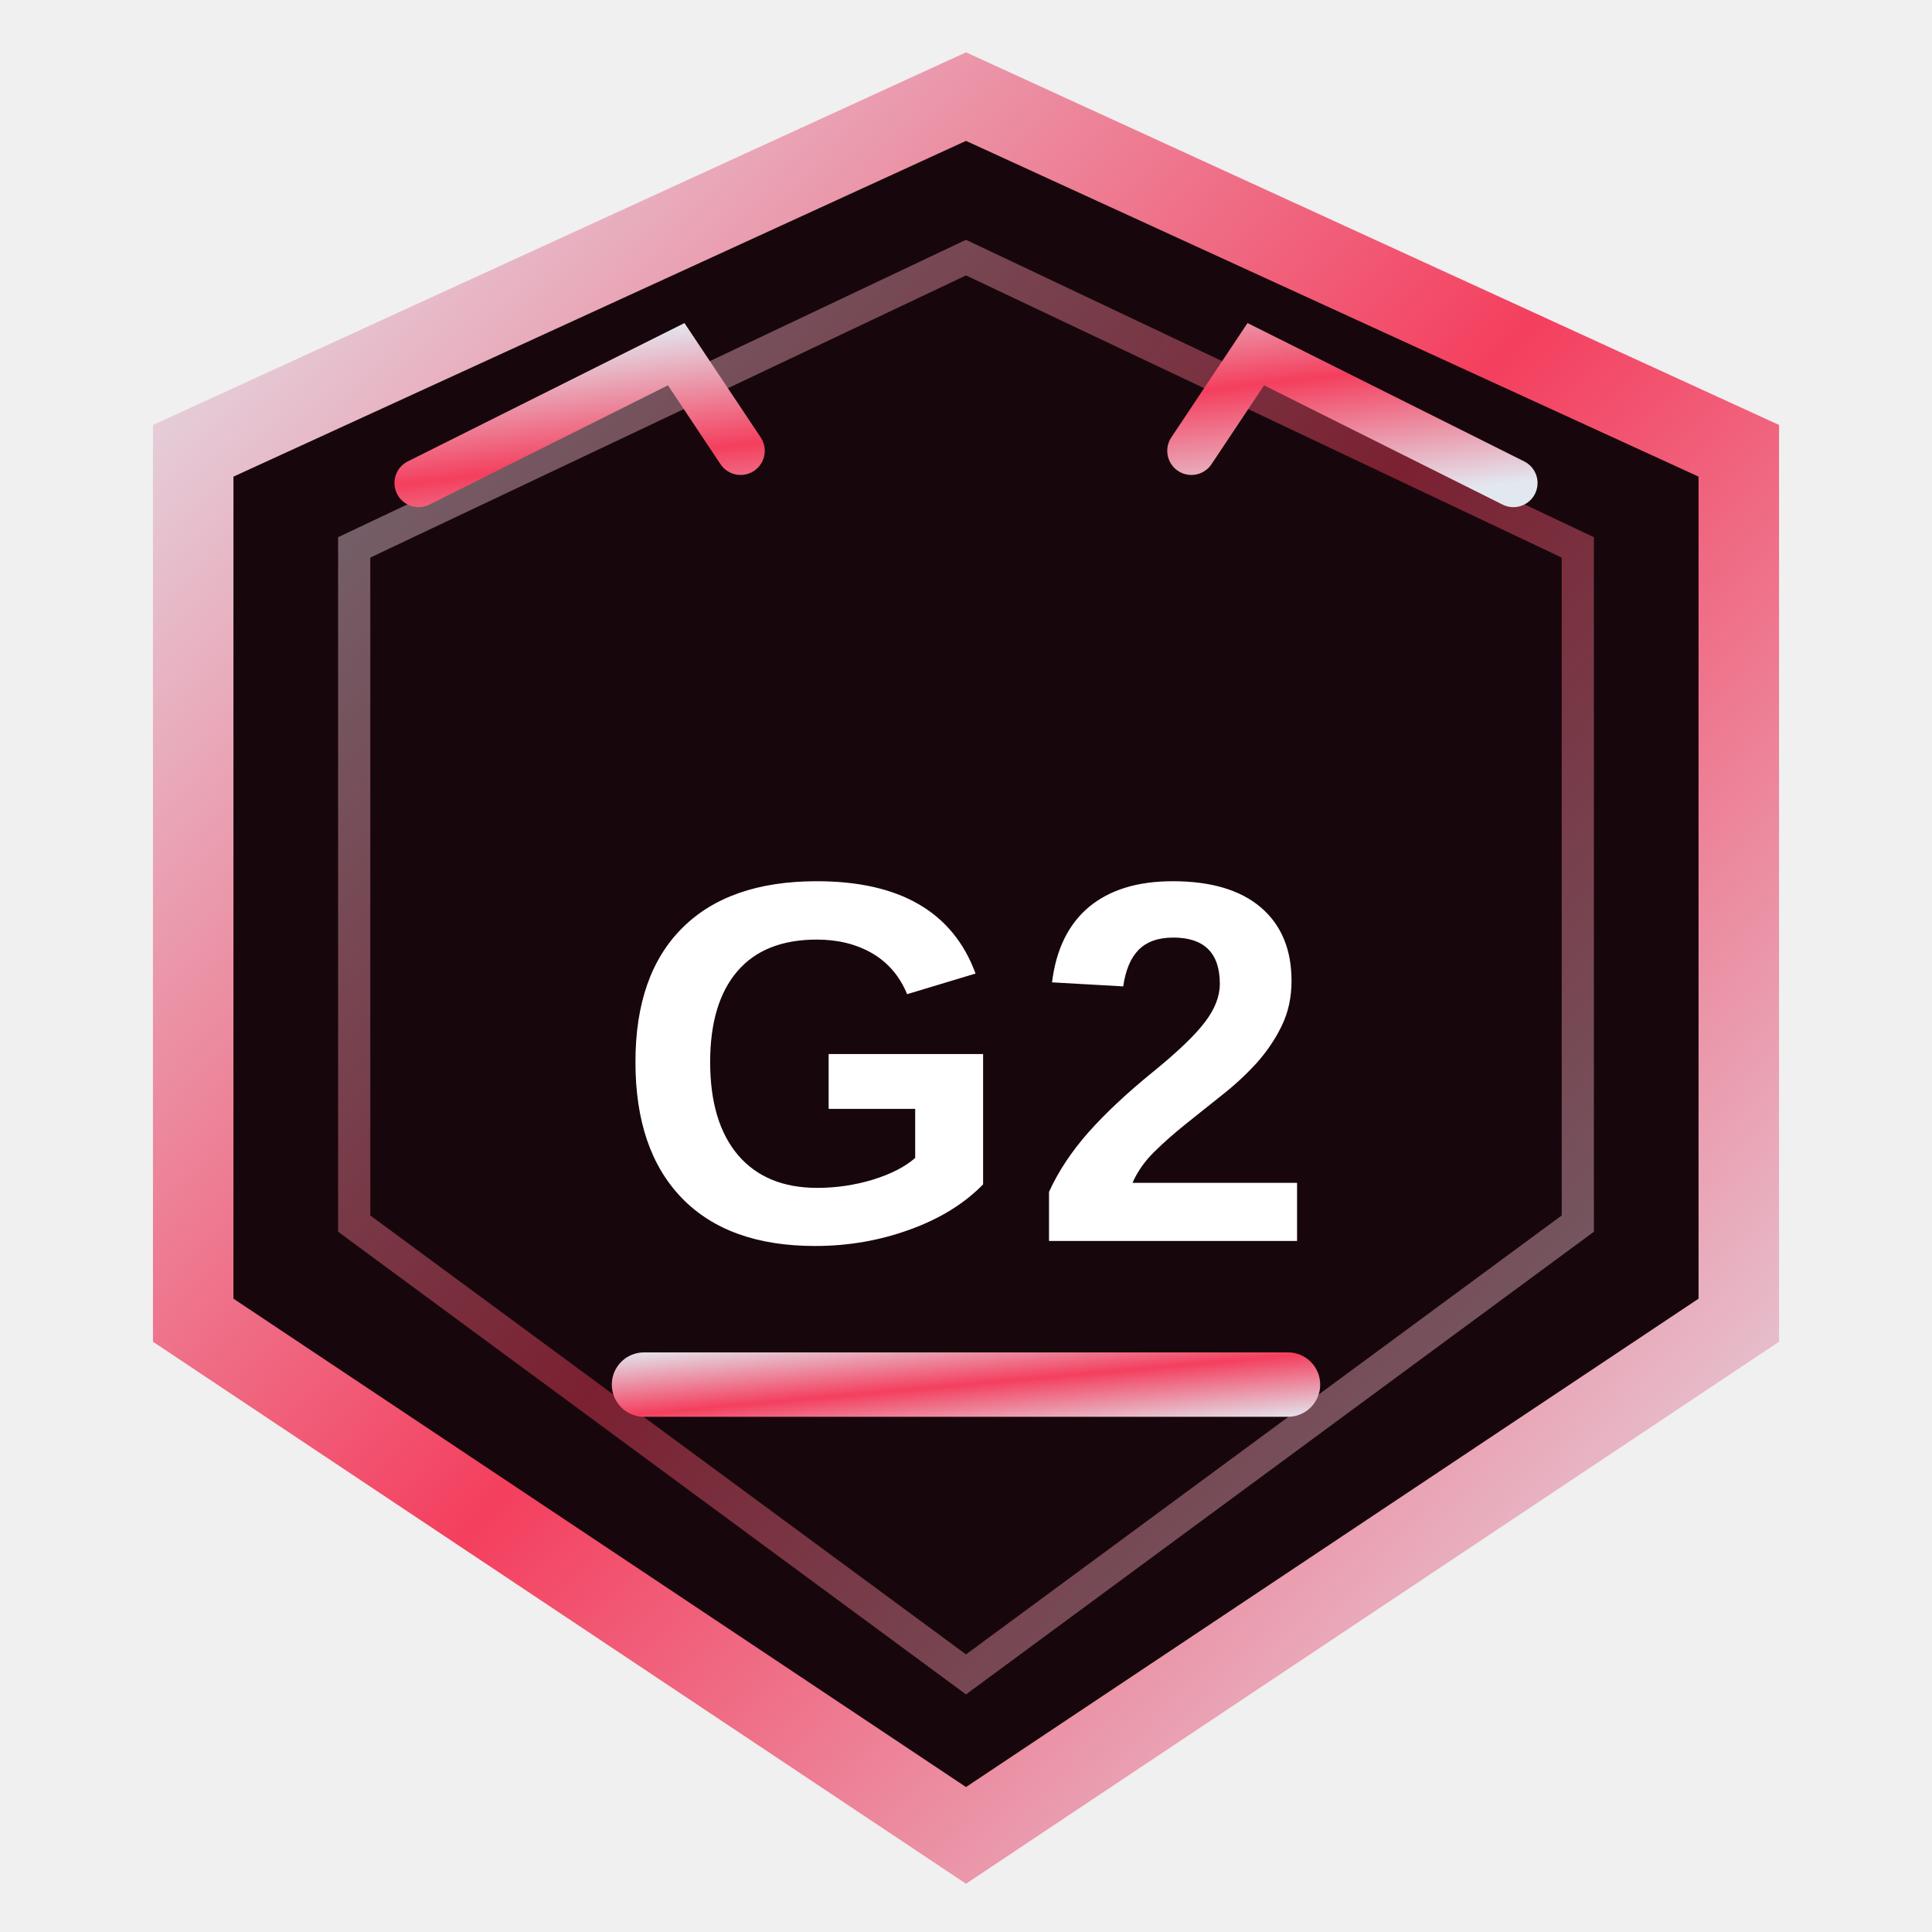
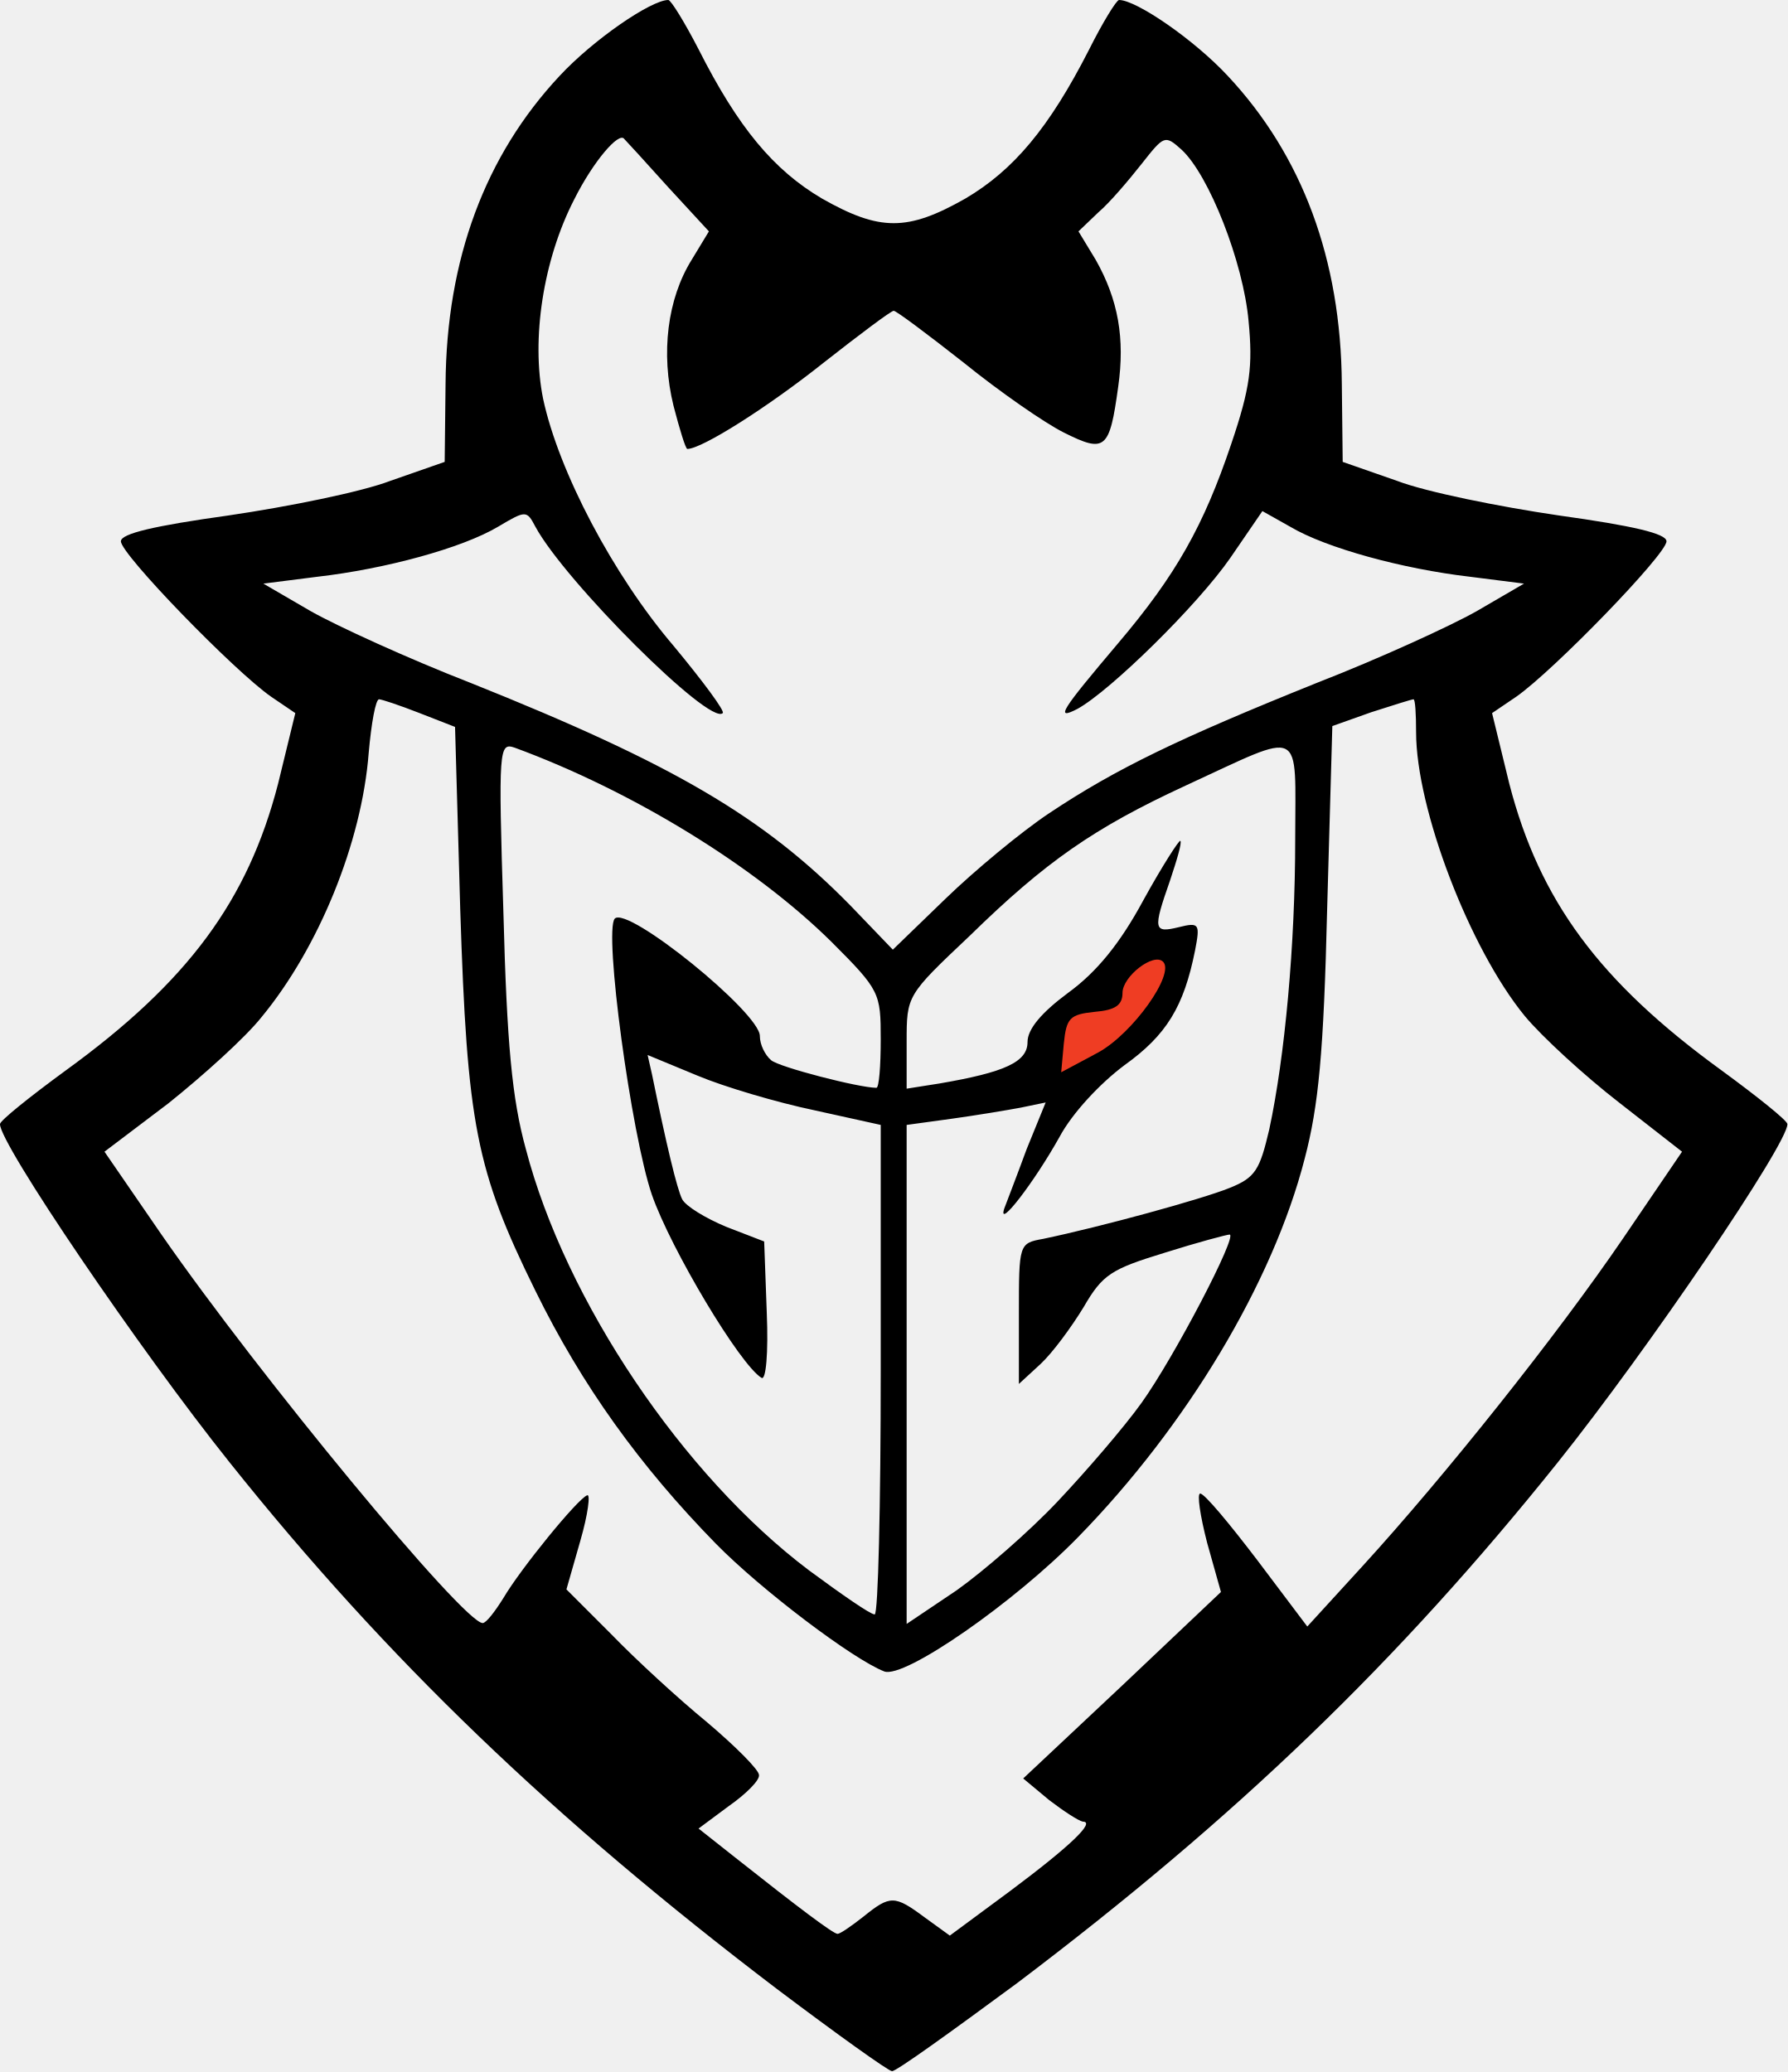
- <svg xmlns="http://www.w3.org/2000/svg" viewBox="0 0 120 120" fill="none">
-   <defs>
-     <linearGradient id="grad_g2" x1="0%" y1="0%" x2="100%" y2="100%">
-       <stop offset="0%" stop-color="#e2e8f0" />
-       <stop offset="50%" stop-color="#f43f5e" />
-       <stop offset="100%" stop-color="#e2e8f0" />
-     </linearGradient>
-   </defs>
-   <polygon points="60,6 108,28 108,82 60,114 12,82 12,28" fill="#17070c" stroke="url(#grad_g2)" stroke-width="5" />
-   <polygon points="60,16 98,34 98,76 60,104 22,76 22,34" fill="none" stroke="url(#grad_g2)" stroke-opacity="0.45" stroke-width="2" />
-   <path d="M26 30 L42 22 L46 28 M94 30 L78 22 L74 28" stroke="url(#grad_g2)" stroke-width="3" stroke-linecap="round" />
-   <text x="60" y="68" text-anchor="middle" dominant-baseline="middle" fill="#ffffff" font-family="Arial, sans-serif" font-weight="900" font-size="32" letter-spacing="1">G2</text>
-   <rect x="38" y="84" width="44" height="4" rx="2" fill="url(#grad_g2)" />
+ <svg xmlns="http://www.w3.org/2000/svg" version="1.0" width="207px" height="240px" viewBox="0 0 2070 2400" preserveAspectRatio="xMidYMid meet">
+   <g id="layer101" fill="#000000" stroke="none">
+     <path d="M900 2304 c-259 -197 -452 -382 -634 -610 -104 -130 -267 -370 -266 -392 0 -4 35 -32 76 -62 142 -103 211 -197 246 -332 l20 -82 -28 -19 c-43 -30 -174 -165 -174 -180 0 -9 39 -18 125 -30 68 -10 153 -27 187 -40 l63 -22 1 -90 c1 -145 46 -265 132 -357 39 -42 106 -88 126 -88 3 0 19 26 35 57 46 91 87 140 143 173 67 38 99 38 166 0 56 -33 97 -82 143 -172 16 -32 32 -58 35 -58 20 0 87 46 126 88 86 92 131 212 132 357 l1 90 63 22 c34 13 119 30 187 40 86 12 125 21 125 30 0 15 -131 150 -174 180 l-28 19 20 82 c35 135 104 229 246 332 41 30 76 58 76 62 1 22 -162 262 -266 392 -185 231 -372 411 -626 603 -76 56 -141 103 -145 102 -4 0 -64 -43 -133 -95z m100 -84 c31 -25 36 -25 71 1 l29 21 69 -51 c71 -53 100 -81 85 -81 -5 -1 -22 -12 -39 -25 l-30 -25 115 -108 114 -108 -16 -57 c-8 -31 -12 -57 -8 -57 5 0 34 35 66 77 l58 77 64 -70 c95 -104 225 -267 302 -380 l68 -100 -73 -57 c-40 -31 -89 -76 -109 -100 -64 -78 -126 -240 -126 -329 0 -21 -1 -38 -3 -38 -2 0 -24 7 -49 15 l-45 16 -6 212 c-4 167 -10 228 -26 289 -37 144 -137 310 -262 438 -74 76 -202 165 -225 156 -36 -14 -142 -94 -195 -148 -88 -90 -155 -183 -209 -293 -69 -140 -79 -193 -87 -442 l-6 -211 -41 -16 c-23 -9 -44 -16 -47 -16 -4 0 -9 28 -12 62 -8 104 -58 226 -124 306 -19 24 -68 68 -108 100 l-74 56 66 96 c113 163 350 450 372 450 4 0 14 -13 24 -29 20 -34 86 -115 97 -119 4 -2 1 22 -8 53 l-16 56 52 52 c28 29 78 75 111 102 33 28 60 55 60 61 1 6 -15 22 -35 36 l-35 26 43 34 c72 57 113 88 118 88 3 0 16 -9 30 -20z m225 -481 c33 -35 77 -86 97 -114 38 -53 112 -195 102 -195 -3 0 -37 9 -75 21 -62 19 -72 25 -94 63 -14 23 -36 53 -50 66 l-25 23 0 -81 c0 -81 0 -82 28 -87 67 -14 184 -46 216 -59 30 -12 35 -21 46 -68 18 -84 30 -213 30 -336 0 -132 12 -126 -127 -62 -106 49 -162 88 -250 174 -73 69 -73 69 -73 123 l0 54 38 -6 c76 -13 102 -25 102 -48 0 -15 16 -34 47 -57 33 -24 60 -57 87 -107 22 -40 42 -71 43 -69 2 2 -4 22 -12 46 -20 57 -19 61 10 54 24 -6 25 -4 19 27 -13 65 -33 98 -82 133 -28 21 -60 55 -75 83 -29 52 -72 108 -64 83 3 -8 15 -39 26 -69 l22 -54 -29 6 c-16 3 -52 9 -81 13 l-51 7 0 289 0 289 58 -39 c31 -22 84 -68 117 -103z m-205 -152 l0 -284 -77 -17 c-43 -9 -104 -27 -135 -40 l-58 -24 5 22 c17 83 29 133 35 145 4 8 27 22 51 32 l44 17 3 82 c2 48 -1 79 -6 76 -25 -15 -105 -149 -127 -212 -24 -70 -56 -306 -43 -320 15 -15 168 109 168 136 0 10 6 22 13 28 9 8 102 32 122 32 3 0 5 -25 5 -56 0 -54 -1 -57 -57 -113 -89 -88 -231 -175 -367 -225 -18 -6 -19 0 -13 191 4 152 10 216 26 274 46 176 182 378 328 488 38 28 71 51 76 51 4 0 7 -127 7 -283z m195 -645 c78 -52 151 -87 310 -151 72 -28 155 -66 185 -83 l55 -32 -63 -8 c-77 -9 -166 -33 -208 -58 l-32 -18 -37 54 c-38 55 -139 154 -177 175 -27 14 -19 2 47 -76 67 -79 99 -136 131 -231 22 -65 25 -90 20 -142 -6 -68 -46 -170 -78 -199 -19 -17 -20 -16 -46 17 -15 19 -37 45 -50 56 l-23 22 20 33 c26 46 34 91 26 147 -10 73 -15 77 -63 53 -22 -11 -74 -47 -116 -81 -42 -33 -78 -60 -81 -60 -3 0 -39 27 -81 60 -64 51 -141 100 -158 100 -2 0 -9 -23 -16 -50 -15 -61 -7 -124 21 -169 l20 -33 -47 -51 c-26 -29 -49 -54 -51 -56 -6 -9 -36 26 -58 70 -36 70 -50 162 -36 231 18 84 81 204 151 286 34 41 60 76 57 78 -15 15 -183 -153 -217 -216 -10 -19 -11 -19 -43 0 -42 25 -131 49 -209 58 l-63 8 55 32 c30 17 113 55 185 83 235 94 339 155 440 258 l49 51 61 -59 c33 -32 87 -77 120 -99z" />
+   </g>
+   <g id="layer102" fill="#ef3d23" stroke="none">
+     <path d="M1232 1209 c3 -30 7 -34 36 -37 24 -2 32 -8 32 -22 0 -19 36 -47 47 -36 14 14 -35 83 -75 105 l-43 23 3 -33z" />
+   </g>
</svg>
